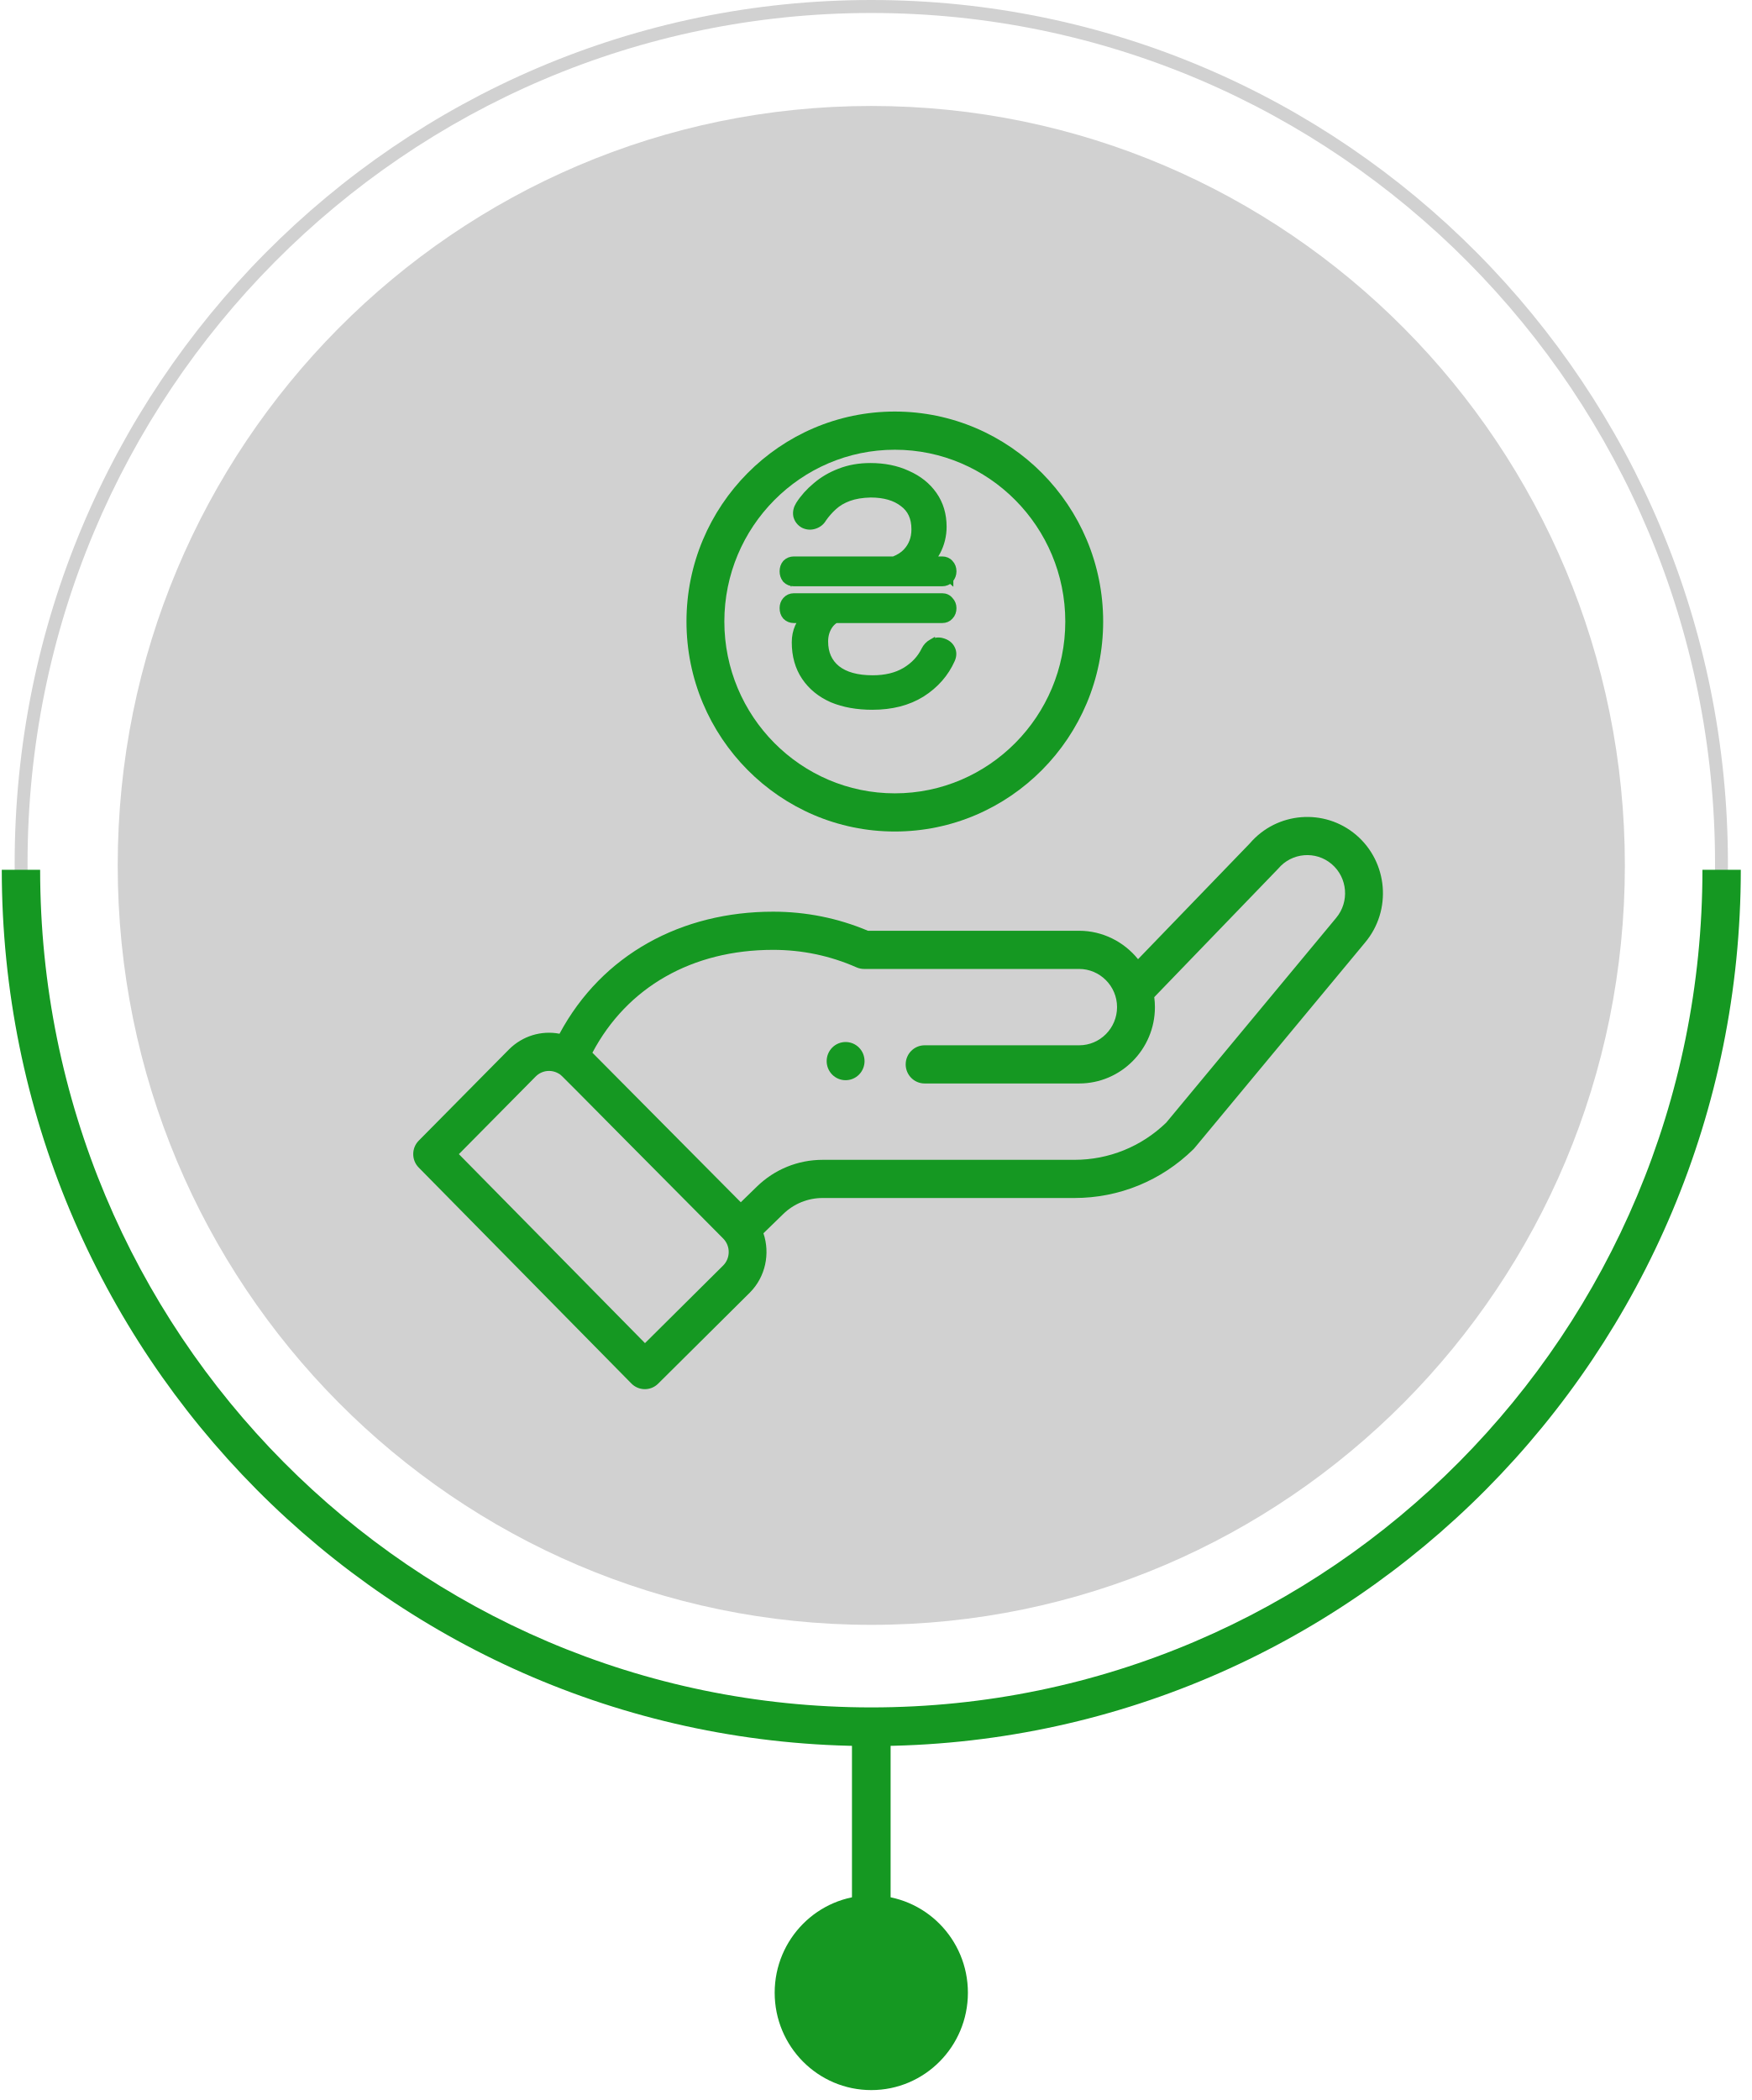
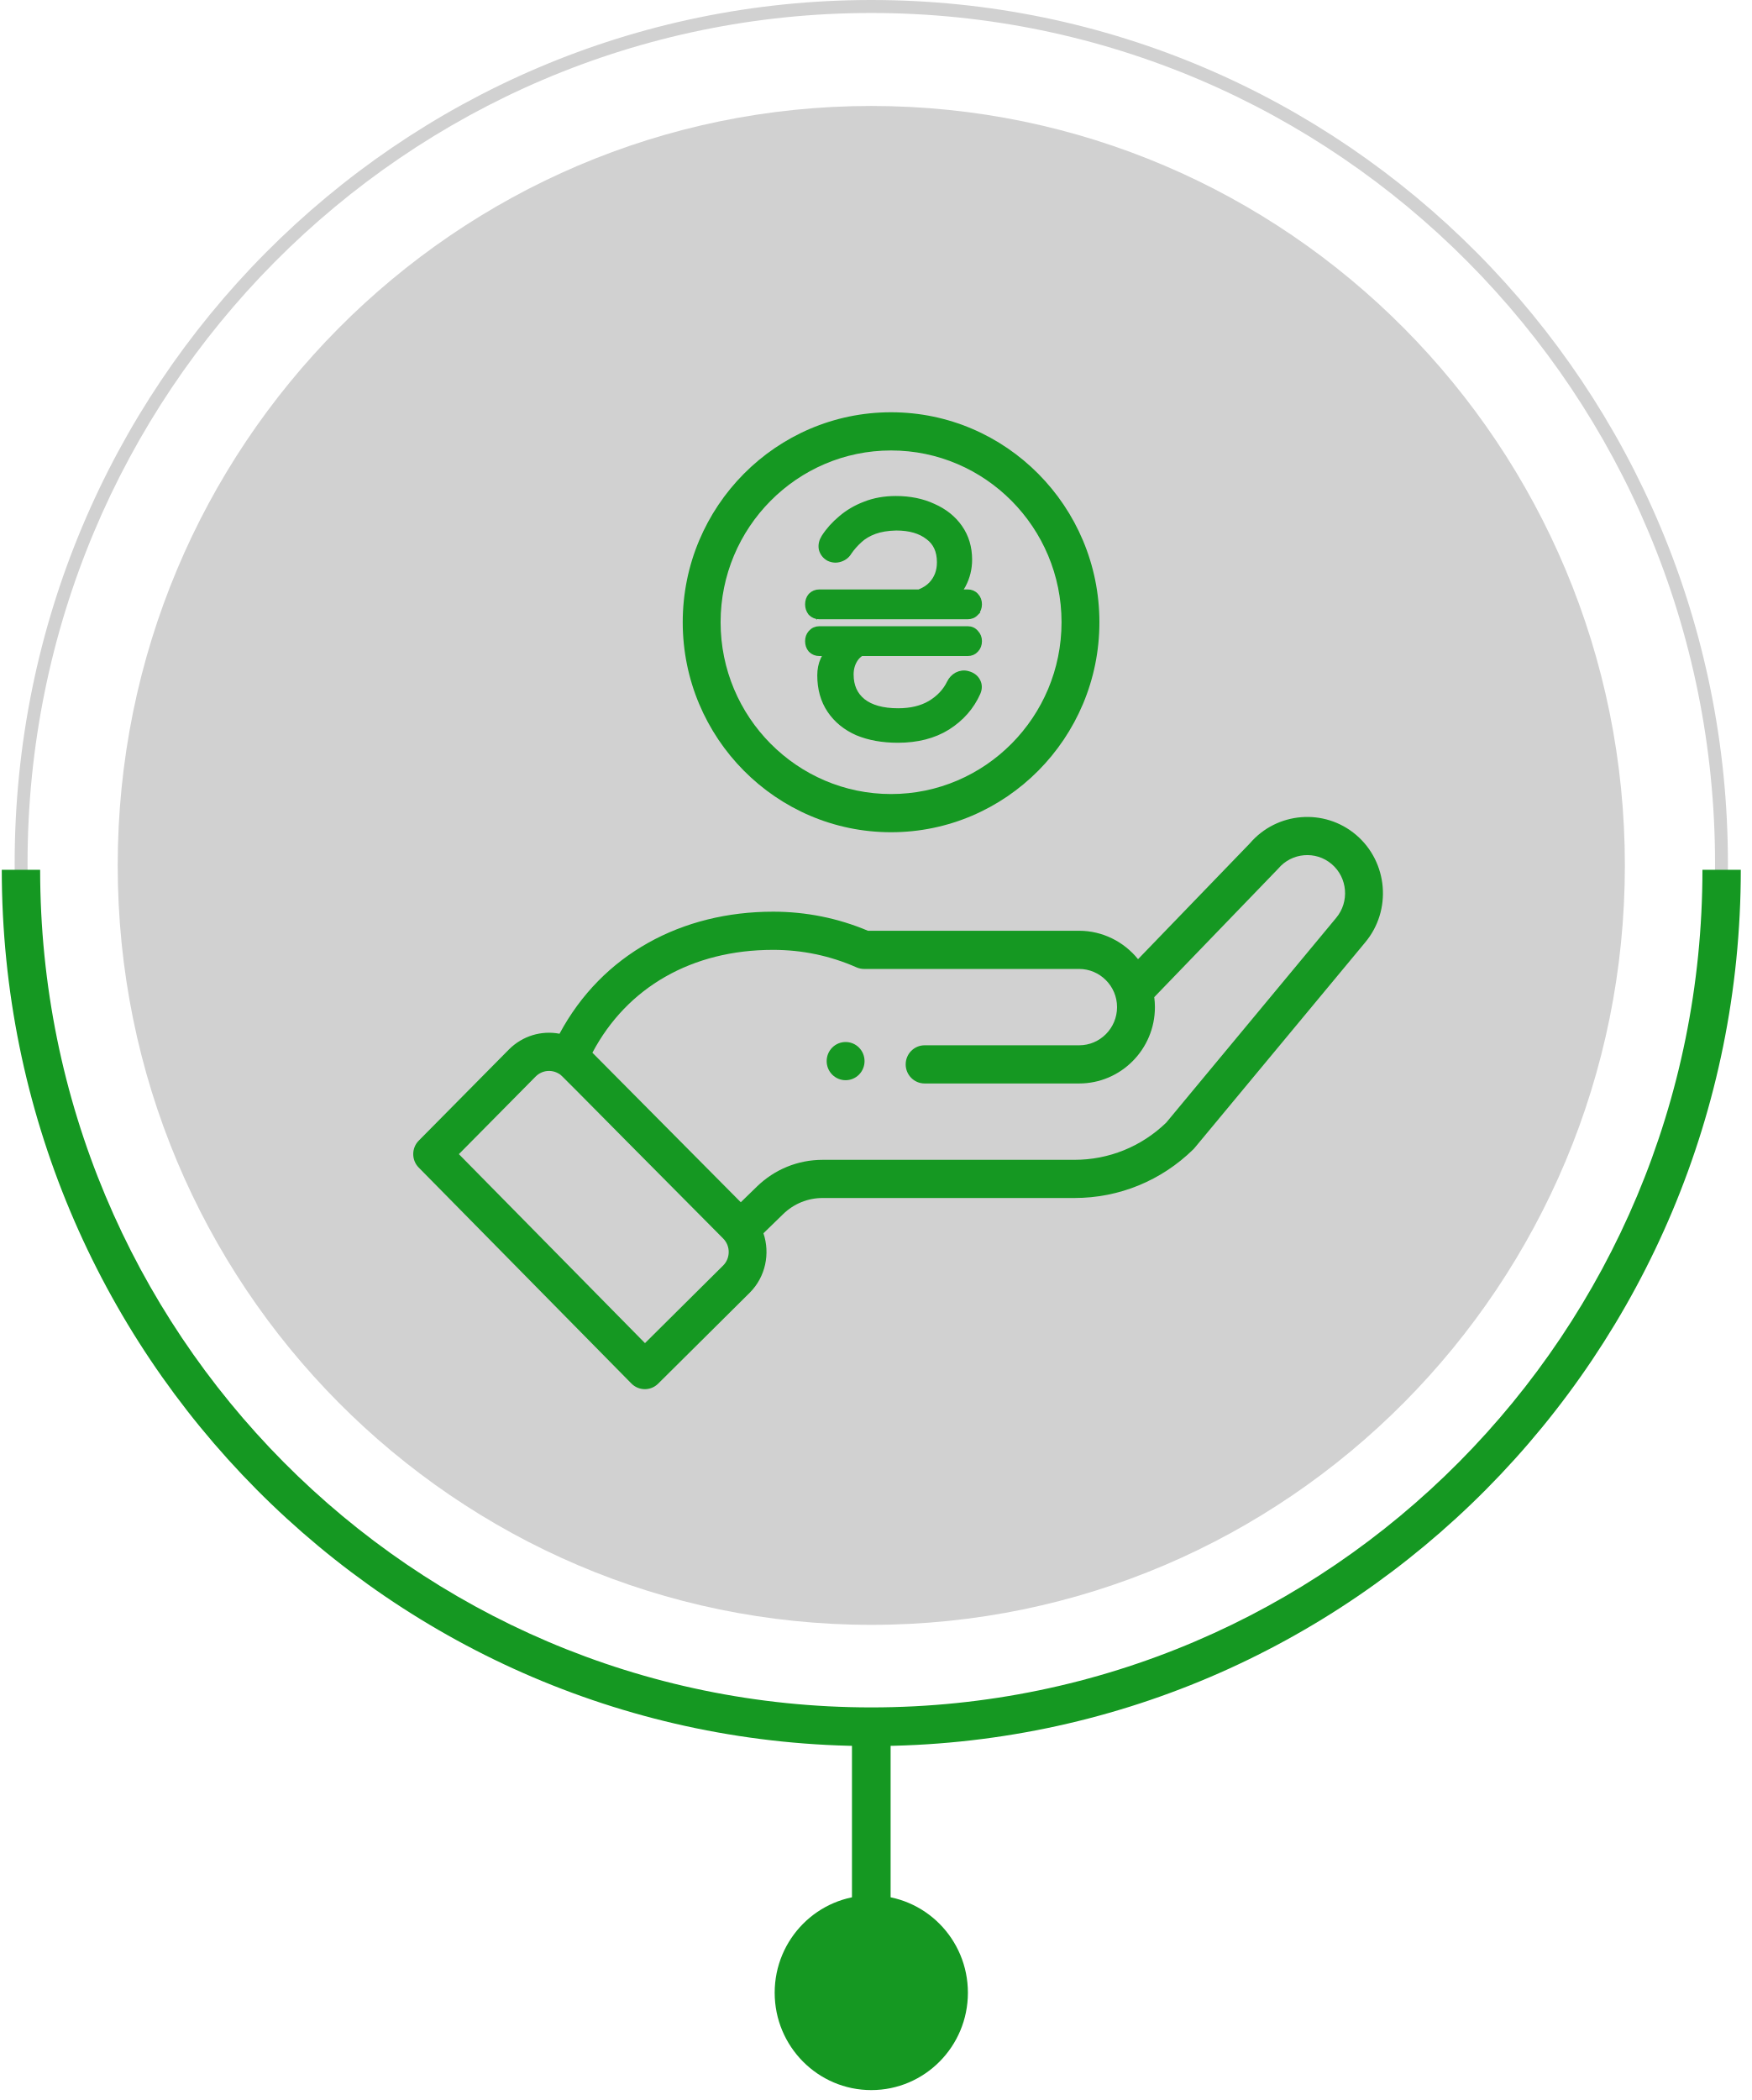
<svg xmlns="http://www.w3.org/2000/svg" width="136" height="163" viewBox="0 0 136 163" fill="none">
  <ellipse cx="67.638" cy="67.172" rx="58.5" ry="58.947" fill="#D1D1D1" />
  <path d="M66.684 83.411C67.258 82.832 67.258 81.894 66.684 81.314C66.11 80.736 65.179 80.736 64.604 81.314C64.031 81.894 64.031 82.832 64.604 83.411C65.179 83.989 66.11 83.989 66.684 83.411Z" fill="#159822" />
  <path d="M49.015 107.387C49.585 107.966 50.513 107.973 51.09 107.4L58.218 100.323C59.43 99.102 59.798 97.296 59.265 95.725L60.799 94.235C61.624 93.431 62.711 92.988 63.86 92.988H83.407C86.875 92.988 90.152 91.646 92.637 89.21C92.739 89.109 91.861 90.152 105.972 73.157C108.065 70.662 107.752 66.915 105.274 64.804C102.811 62.712 99.121 63.012 97.022 65.465L88.346 74.451C87.251 73.092 85.58 72.245 83.775 72.245H67.379C65.046 71.262 62.57 70.764 60.016 70.764C52.935 70.764 46.753 74.059 43.435 80.237C42.037 79.97 40.563 80.397 39.502 81.465L32.508 88.535C31.937 89.112 31.936 90.046 32.505 90.624L49.015 107.387ZM60.015 73.727C62.267 73.727 64.445 74.183 66.488 75.084C66.674 75.166 66.875 75.209 67.078 75.209H83.775C85.369 75.209 86.716 76.519 86.716 78.172C86.716 79.806 85.397 81.135 83.775 81.135H71.778C70.966 81.135 70.308 81.799 70.308 82.617C70.308 83.435 70.966 84.098 71.778 84.098H83.775C87.018 84.098 89.656 81.44 89.656 78.172C89.656 77.911 89.638 77.653 89.604 77.397C97.997 68.703 99.181 67.482 99.231 67.421C100.279 66.174 102.14 66.016 103.377 67.068C104.616 68.123 104.773 69.997 103.722 71.25L90.534 87.137C88.608 89 86.08 90.025 83.407 90.025H63.86C61.945 90.025 60.132 90.763 58.756 92.103L57.507 93.318L45.988 81.711C48.68 76.621 53.731 73.727 60.015 73.727ZM41.583 83.559C42.068 83.071 42.813 82.983 43.404 83.351C43.659 83.507 42.928 82.837 56.139 96.131C56.727 96.724 56.696 97.667 56.147 98.219L50.07 104.253L35.623 89.583L41.583 83.559Z" fill="#159822" />
-   <path d="M53.291 48.242C53.291 57.229 60.547 64.541 69.465 64.541C78.383 64.541 85.638 57.229 85.638 48.242C85.638 39.256 78.383 31.944 69.465 31.944C60.547 31.944 53.291 39.256 53.291 48.242ZM82.698 48.242C82.698 55.596 76.762 61.578 69.465 61.578C62.168 61.578 56.231 55.596 56.231 48.242C56.231 40.89 62.168 34.908 69.465 34.908C76.762 34.908 82.698 40.89 82.698 48.242Z" fill="#159822" />
-   <path d="M73.758 44.989C73.918 44.807 74 44.59 74 44.349C74 44.1 73.923 43.876 73.753 43.702C73.595 43.524 73.382 43.441 73.143 43.441H72.334C72.501 43.25 72.642 43.048 72.756 42.835L72.757 42.833C73.076 42.223 73.235 41.571 73.235 40.881C73.235 39.944 72.99 39.115 72.493 38.404C72 37.698 71.318 37.157 70.457 36.778C69.61 36.383 68.644 36.19 67.565 36.19C66.699 36.19 65.903 36.33 65.181 36.614C64.483 36.88 63.866 37.241 63.333 37.699C62.806 38.136 62.369 38.623 62.025 39.16L62.025 39.16L62.023 39.163C61.847 39.446 61.773 39.744 61.833 40.046L61.834 40.054L61.836 40.061C61.914 40.355 62.092 40.582 62.358 40.735L62.367 40.74L62.376 40.745C62.656 40.876 62.946 40.898 63.235 40.802C63.528 40.709 63.757 40.529 63.909 40.267C64.136 39.939 64.406 39.631 64.721 39.343L64.721 39.343C65.039 39.05 65.429 38.817 65.897 38.646C66.359 38.477 66.921 38.381 67.591 38.366C68.661 38.367 69.485 38.615 70.088 39.084L70.088 39.084L70.093 39.088C70.694 39.532 71.004 40.184 71.004 41.085C71.004 41.782 70.784 42.354 70.351 42.818C70.12 43.066 69.8 43.276 69.384 43.441H61.628C61.386 43.441 61.17 43.525 61.001 43.696L60.995 43.702L60.989 43.709C60.837 43.885 60.771 44.106 60.771 44.349C60.771 44.582 60.84 44.795 60.98 44.977L60.99 44.989L61.001 45.001C61.17 45.172 61.386 45.256 61.628 45.256H73.143C73.385 45.256 73.6 45.171 73.758 44.989ZM73.758 44.989C73.758 44.989 73.758 44.989 73.758 44.99L73.57 44.824M73.758 44.989C73.758 44.989 73.759 44.989 73.759 44.988L73.57 44.824M73.57 44.824C73.465 44.945 73.323 45.006 73.143 45.006H61.628C61.448 45.006 61.298 44.945 61.178 44.824M73.57 44.824C73.69 44.688 73.75 44.53 73.75 44.349C73.75 44.152 73.69 43.993 73.57 43.873C73.465 43.752 73.323 43.691 73.143 43.691L61.178 44.824M61.178 44.824C61.073 44.688 61.021 44.53 61.021 44.349C61.021 44.152 61.073 43.993 61.178 43.873V44.824ZM61.628 48.111H62.317C62.173 48.271 62.055 48.446 61.964 48.638L61.964 48.638L61.962 48.642C61.796 49.01 61.715 49.416 61.715 49.855C61.715 50.894 61.966 51.798 62.478 52.556C62.986 53.309 63.692 53.882 64.585 54.276L64.585 54.276L64.59 54.279C65.496 54.656 66.542 54.842 67.723 54.842C69.214 54.842 70.499 54.516 71.566 53.852L71.566 53.852L71.568 53.851C72.626 53.176 73.403 52.293 73.888 51.203L73.889 51.201C74.018 50.905 74.028 50.605 73.882 50.33C73.738 50.041 73.475 49.862 73.142 49.773C72.868 49.695 72.594 49.727 72.333 49.859L72.333 49.858L72.326 49.862C72.083 49.994 71.898 50.192 71.772 50.447L71.771 50.449C71.449 51.111 70.945 51.65 70.249 52.065C69.576 52.46 68.746 52.665 67.745 52.665C66.519 52.665 65.608 52.4 64.978 51.904C64.354 51.398 64.037 50.702 64.037 49.787C64.037 49.334 64.152 48.936 64.379 48.586C64.499 48.402 64.66 48.242 64.868 48.111H73.143C73.382 48.111 73.595 48.028 73.753 47.85C73.923 47.676 74 47.453 74 47.204C74 46.967 73.921 46.755 73.758 46.586C73.604 46.393 73.391 46.297 73.143 46.297H61.628C61.376 46.297 61.158 46.396 60.991 46.585L60.991 46.585L60.989 46.587C60.84 46.759 60.771 46.971 60.771 47.204C60.771 47.446 60.837 47.668 60.989 47.844L60.995 47.85L61.001 47.856C61.17 48.027 61.386 48.111 61.628 48.111Z" fill="#159822" stroke="#159822" stroke-width="0.5" />
+   <path d="M53 48.298C53 57.285 60.255 64.597 69.174 64.597C78.092 64.597 85.347 57.285 85.347 48.298C85.347 39.311 78.092 32 69.174 32C60.255 32 53 39.311 53 48.298ZM82.407 48.298C82.407 55.651 76.471 61.633 69.174 61.633C61.877 61.633 55.94 55.651 55.94 48.298C55.94 40.946 61.877 34.964 69.174 34.964C76.471 34.964 82.407 40.946 82.407 48.298Z" fill="#159822" />
+   <path d="M75.737 47.55C75.897 47.368 75.979 47.151 75.979 46.909C75.979 46.66 75.902 46.437 75.733 46.263C75.575 46.084 75.362 46.002 75.122 46.002H74.313C74.48 45.81 74.621 45.608 74.735 45.395L74.737 45.393C75.055 44.783 75.215 44.132 75.215 43.442C75.215 42.504 74.969 41.675 74.472 40.964C73.979 40.259 73.297 39.718 72.436 39.339C71.589 38.944 70.623 38.75 69.545 38.75C68.678 38.75 67.882 38.89 67.16 39.175C66.462 39.441 65.845 39.802 65.313 40.259C64.785 40.697 64.349 41.184 64.004 41.72L64.004 41.72L64.002 41.724C63.827 42.006 63.752 42.304 63.812 42.607L63.813 42.614L63.815 42.622C63.893 42.915 64.072 43.143 64.337 43.296L64.346 43.301L64.356 43.305C64.635 43.437 64.925 43.458 65.214 43.362C65.507 43.269 65.736 43.09 65.888 42.827C66.115 42.499 66.386 42.191 66.7 41.904L66.7 41.903C67.018 41.611 67.409 41.378 67.876 41.206C68.338 41.037 68.901 40.942 69.57 40.927C70.641 40.927 71.465 41.175 72.067 41.645L72.067 41.645L72.072 41.648C72.673 42.092 72.983 42.744 72.983 43.646C72.983 44.343 72.764 44.915 72.331 45.379C72.099 45.627 71.779 45.836 71.363 46.002H63.607C63.365 46.002 63.15 46.086 62.98 46.257L62.974 46.263L62.969 46.269C62.816 46.445 62.75 46.667 62.75 46.909C62.75 47.142 62.819 47.355 62.959 47.538L62.969 47.55L62.98 47.561C63.15 47.732 63.365 47.816 63.607 47.816H75.122C75.364 47.816 75.579 47.732 75.737 47.55ZM75.737 47.55C75.737 47.55 75.737 47.55 75.737 47.55L75.549 47.385M75.737 47.55C75.738 47.549 75.738 47.549 75.738 47.549L75.549 47.385M75.549 47.385C75.445 47.506 75.302 47.566 75.122 47.566H63.607C63.427 47.566 63.277 47.506 63.157 47.385M75.549 47.385C75.669 47.249 75.729 47.09 75.729 46.909C75.729 46.713 75.669 46.554 75.549 46.433C75.445 46.312 75.302 46.252 75.122 46.252L63.157 47.385M63.157 47.385C63.053 47.249 63 47.09 63 46.909C63 46.713 63.053 46.554 63.157 46.433V47.385ZM63.607 50.672H64.296C64.152 50.831 64.034 51.007 63.944 51.198L63.944 51.198L63.942 51.203C63.775 51.571 63.695 51.977 63.695 52.416C63.695 53.455 63.945 54.359 64.457 55.117C64.966 55.869 65.671 56.442 66.565 56.837L66.565 56.837L66.57 56.839C67.476 57.217 68.522 57.402 69.702 57.402C71.193 57.402 72.478 57.077 73.545 56.413L73.545 56.413L73.547 56.411C74.606 55.737 75.382 54.854 75.868 53.764L75.869 53.762C75.997 53.466 76.007 53.166 75.862 52.891C75.717 52.602 75.455 52.422 75.121 52.334C74.847 52.255 74.573 52.288 74.312 52.419L74.312 52.419L74.306 52.423C74.062 52.555 73.877 52.753 73.751 53.007L73.75 53.009C73.429 53.671 72.925 54.21 72.229 54.626C71.556 55.021 70.725 55.225 69.725 55.225C68.498 55.225 67.587 54.96 66.957 54.464C66.333 53.958 66.016 53.263 66.016 52.348C66.016 51.894 66.131 51.496 66.358 51.147C66.478 50.962 66.639 50.803 66.847 50.672H75.122C75.362 50.672 75.575 50.589 75.733 50.41C75.902 50.236 75.979 50.013 75.979 49.764C75.979 49.527 75.9 49.315 75.738 49.146C75.584 48.954 75.37 48.857 75.122 48.857H63.607C63.355 48.857 63.137 48.956 62.97 49.146L62.97 49.146L62.969 49.147C62.819 49.32 62.75 49.531 62.75 49.764C62.75 50.007 62.816 50.228 62.969 50.404L62.974 50.41L62.98 50.416C63.15 50.587 63.365 50.672 63.607 50.672Z" fill="#159822" stroke="#159822" stroke-width="0.5" />
  <ellipse cx="67.638" cy="154.674" rx="7.5" ry="7.557" fill="#159822" />
  <path fill-rule="evenodd" clip-rule="evenodd" d="M67.638 133.009C103.813 133.009 133.138 103.459 133.138 67.008C133.138 30.557 103.813 1.008 67.638 1.008C31.464 1.008 2.138 30.557 2.138 67.008C2.138 103.459 31.464 133.009 67.638 133.009ZM67.638 134.016C104.365 134.016 134.138 104.016 134.138 67.008C134.138 30.001 104.365 0 67.638 0C30.912 0 1.138 30.001 1.138 67.008C1.138 104.016 30.912 134.016 67.638 134.016Z" fill="#D1D1D1" />
  <path fill-rule="evenodd" clip-rule="evenodd" d="M3.116 67.512C3.116 103.419 32.004 132.527 67.638 132.527C103.273 132.527 132.16 103.419 132.16 67.512H135.138C135.138 105.076 104.918 135.528 67.638 135.528C30.359 135.528 0.138 105.076 0.138 67.512H3.116Z" fill="#159822" />
  <path fill-rule="evenodd" clip-rule="evenodd" d="M66.138 148.124L66.138 134.017L69.138 134.017L69.138 148.124L66.138 148.124Z" fill="#159822" />
</svg>
